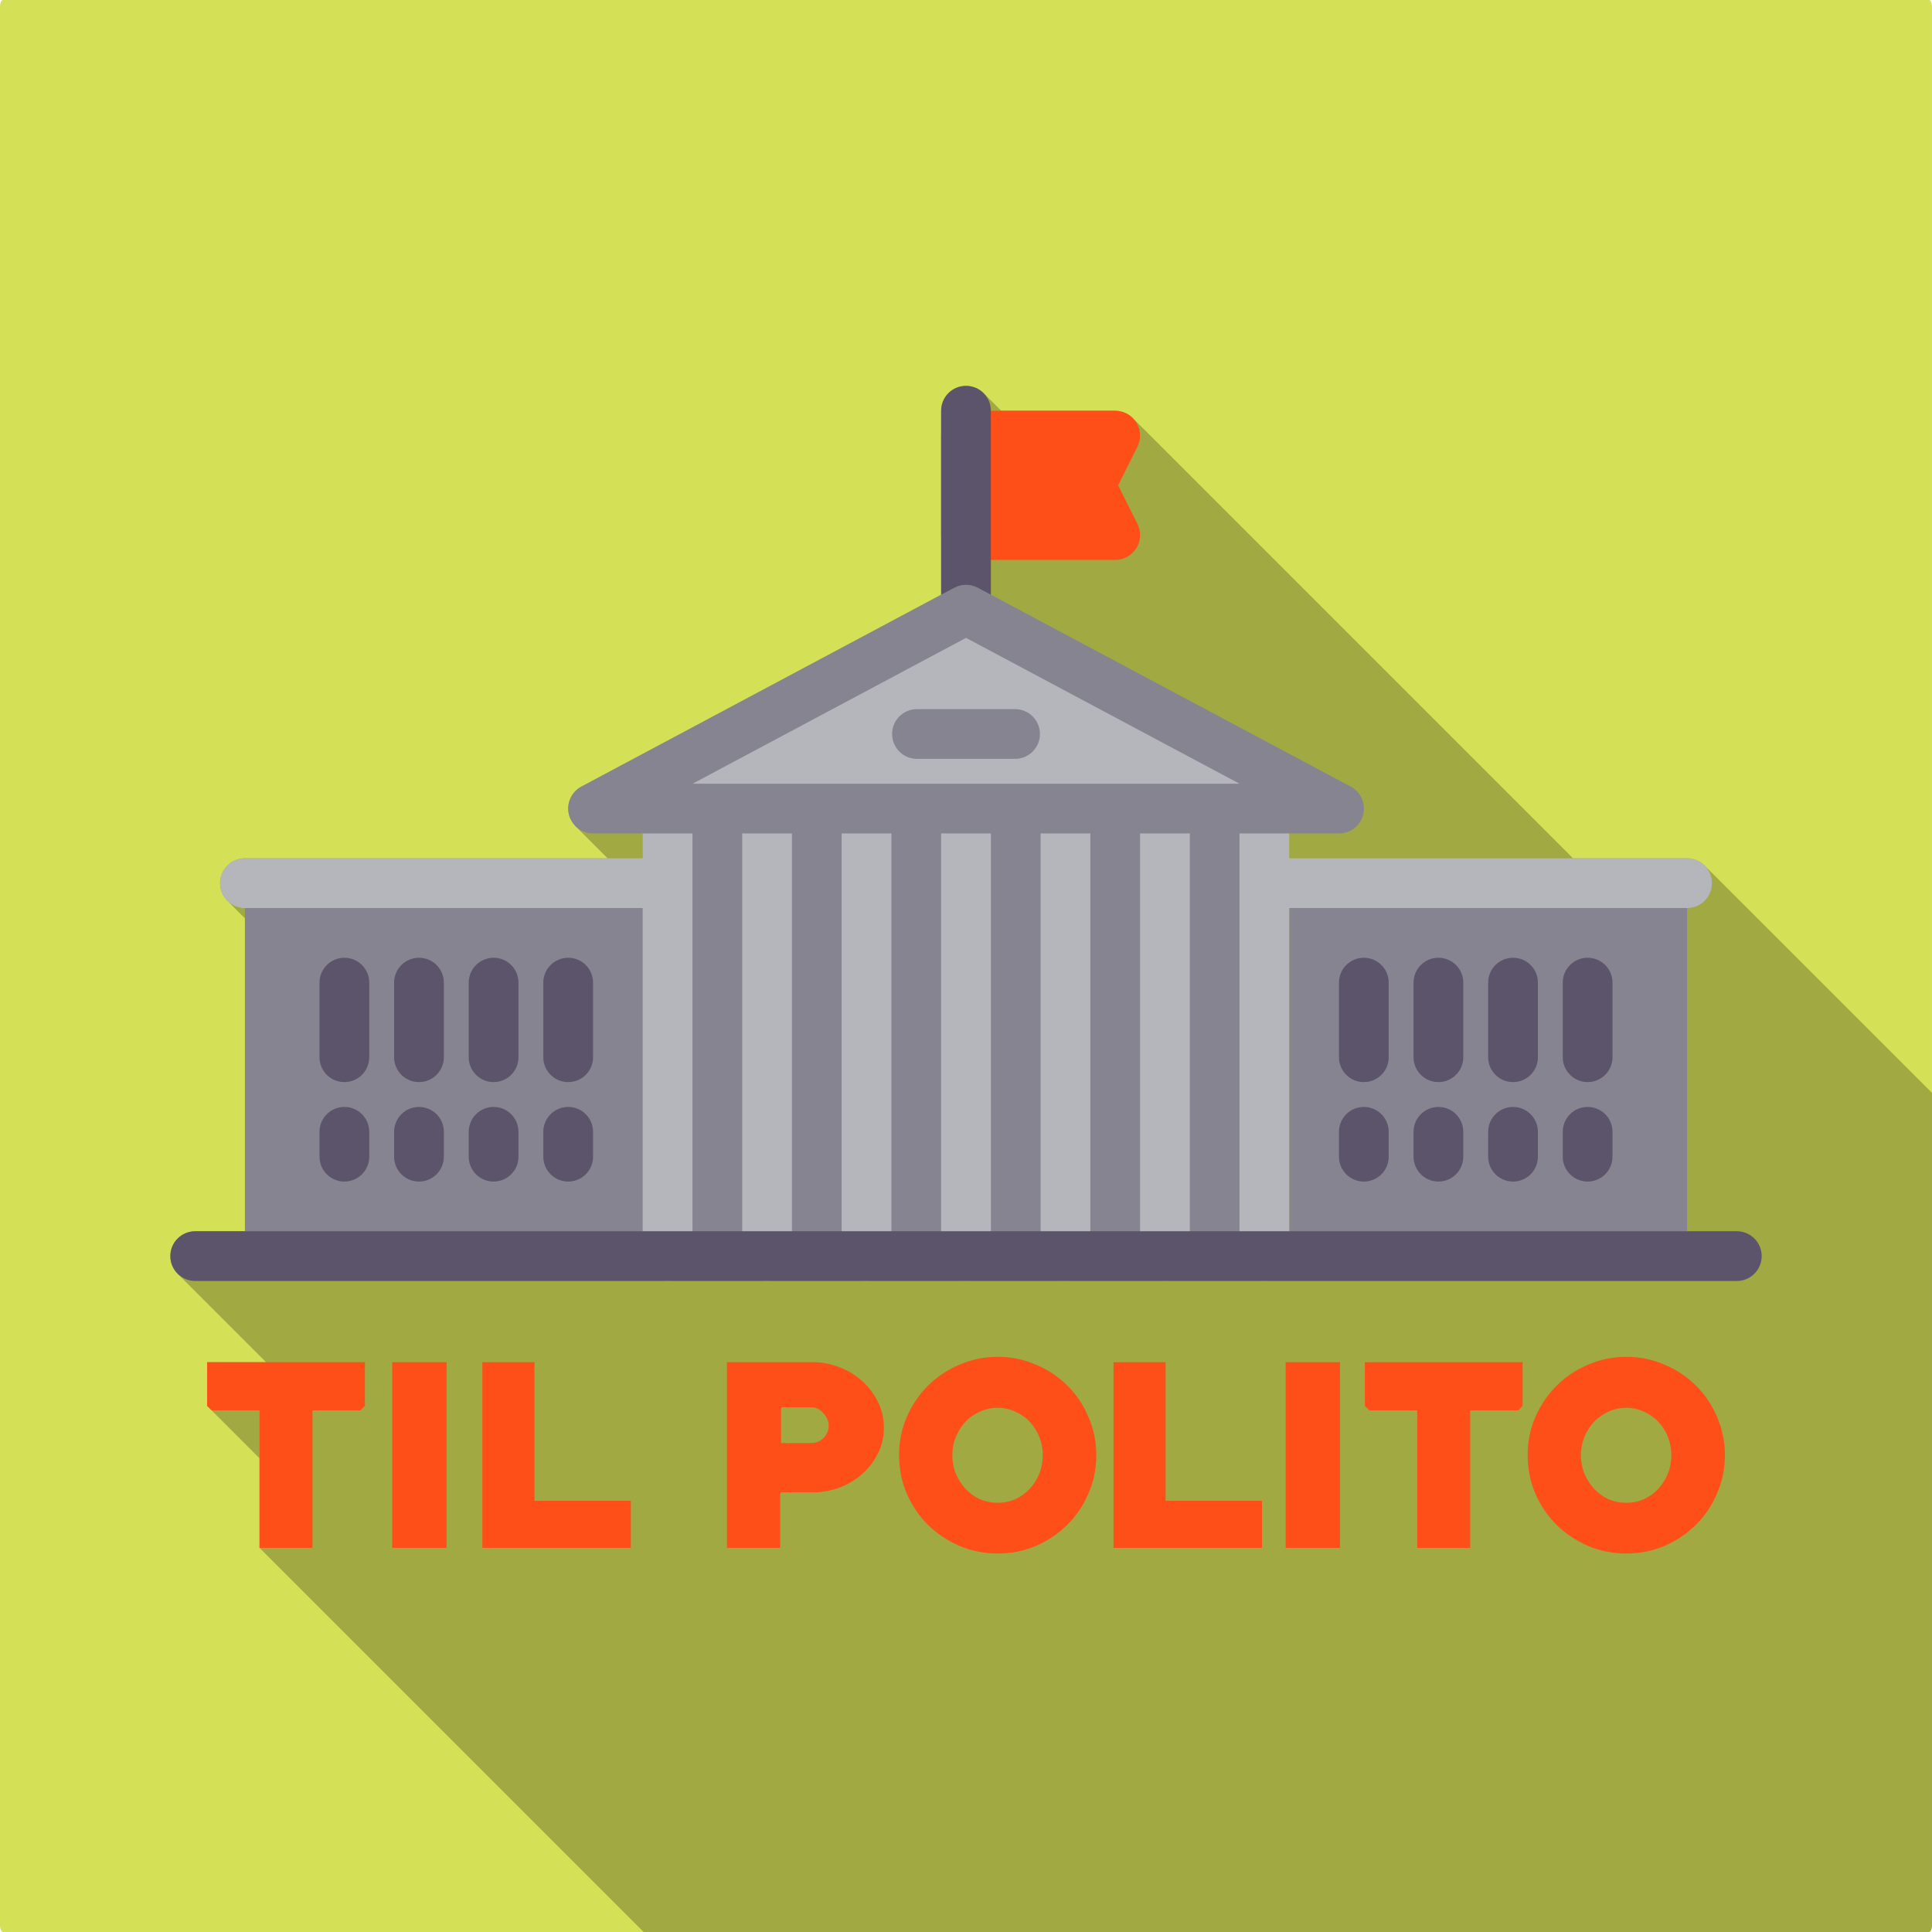
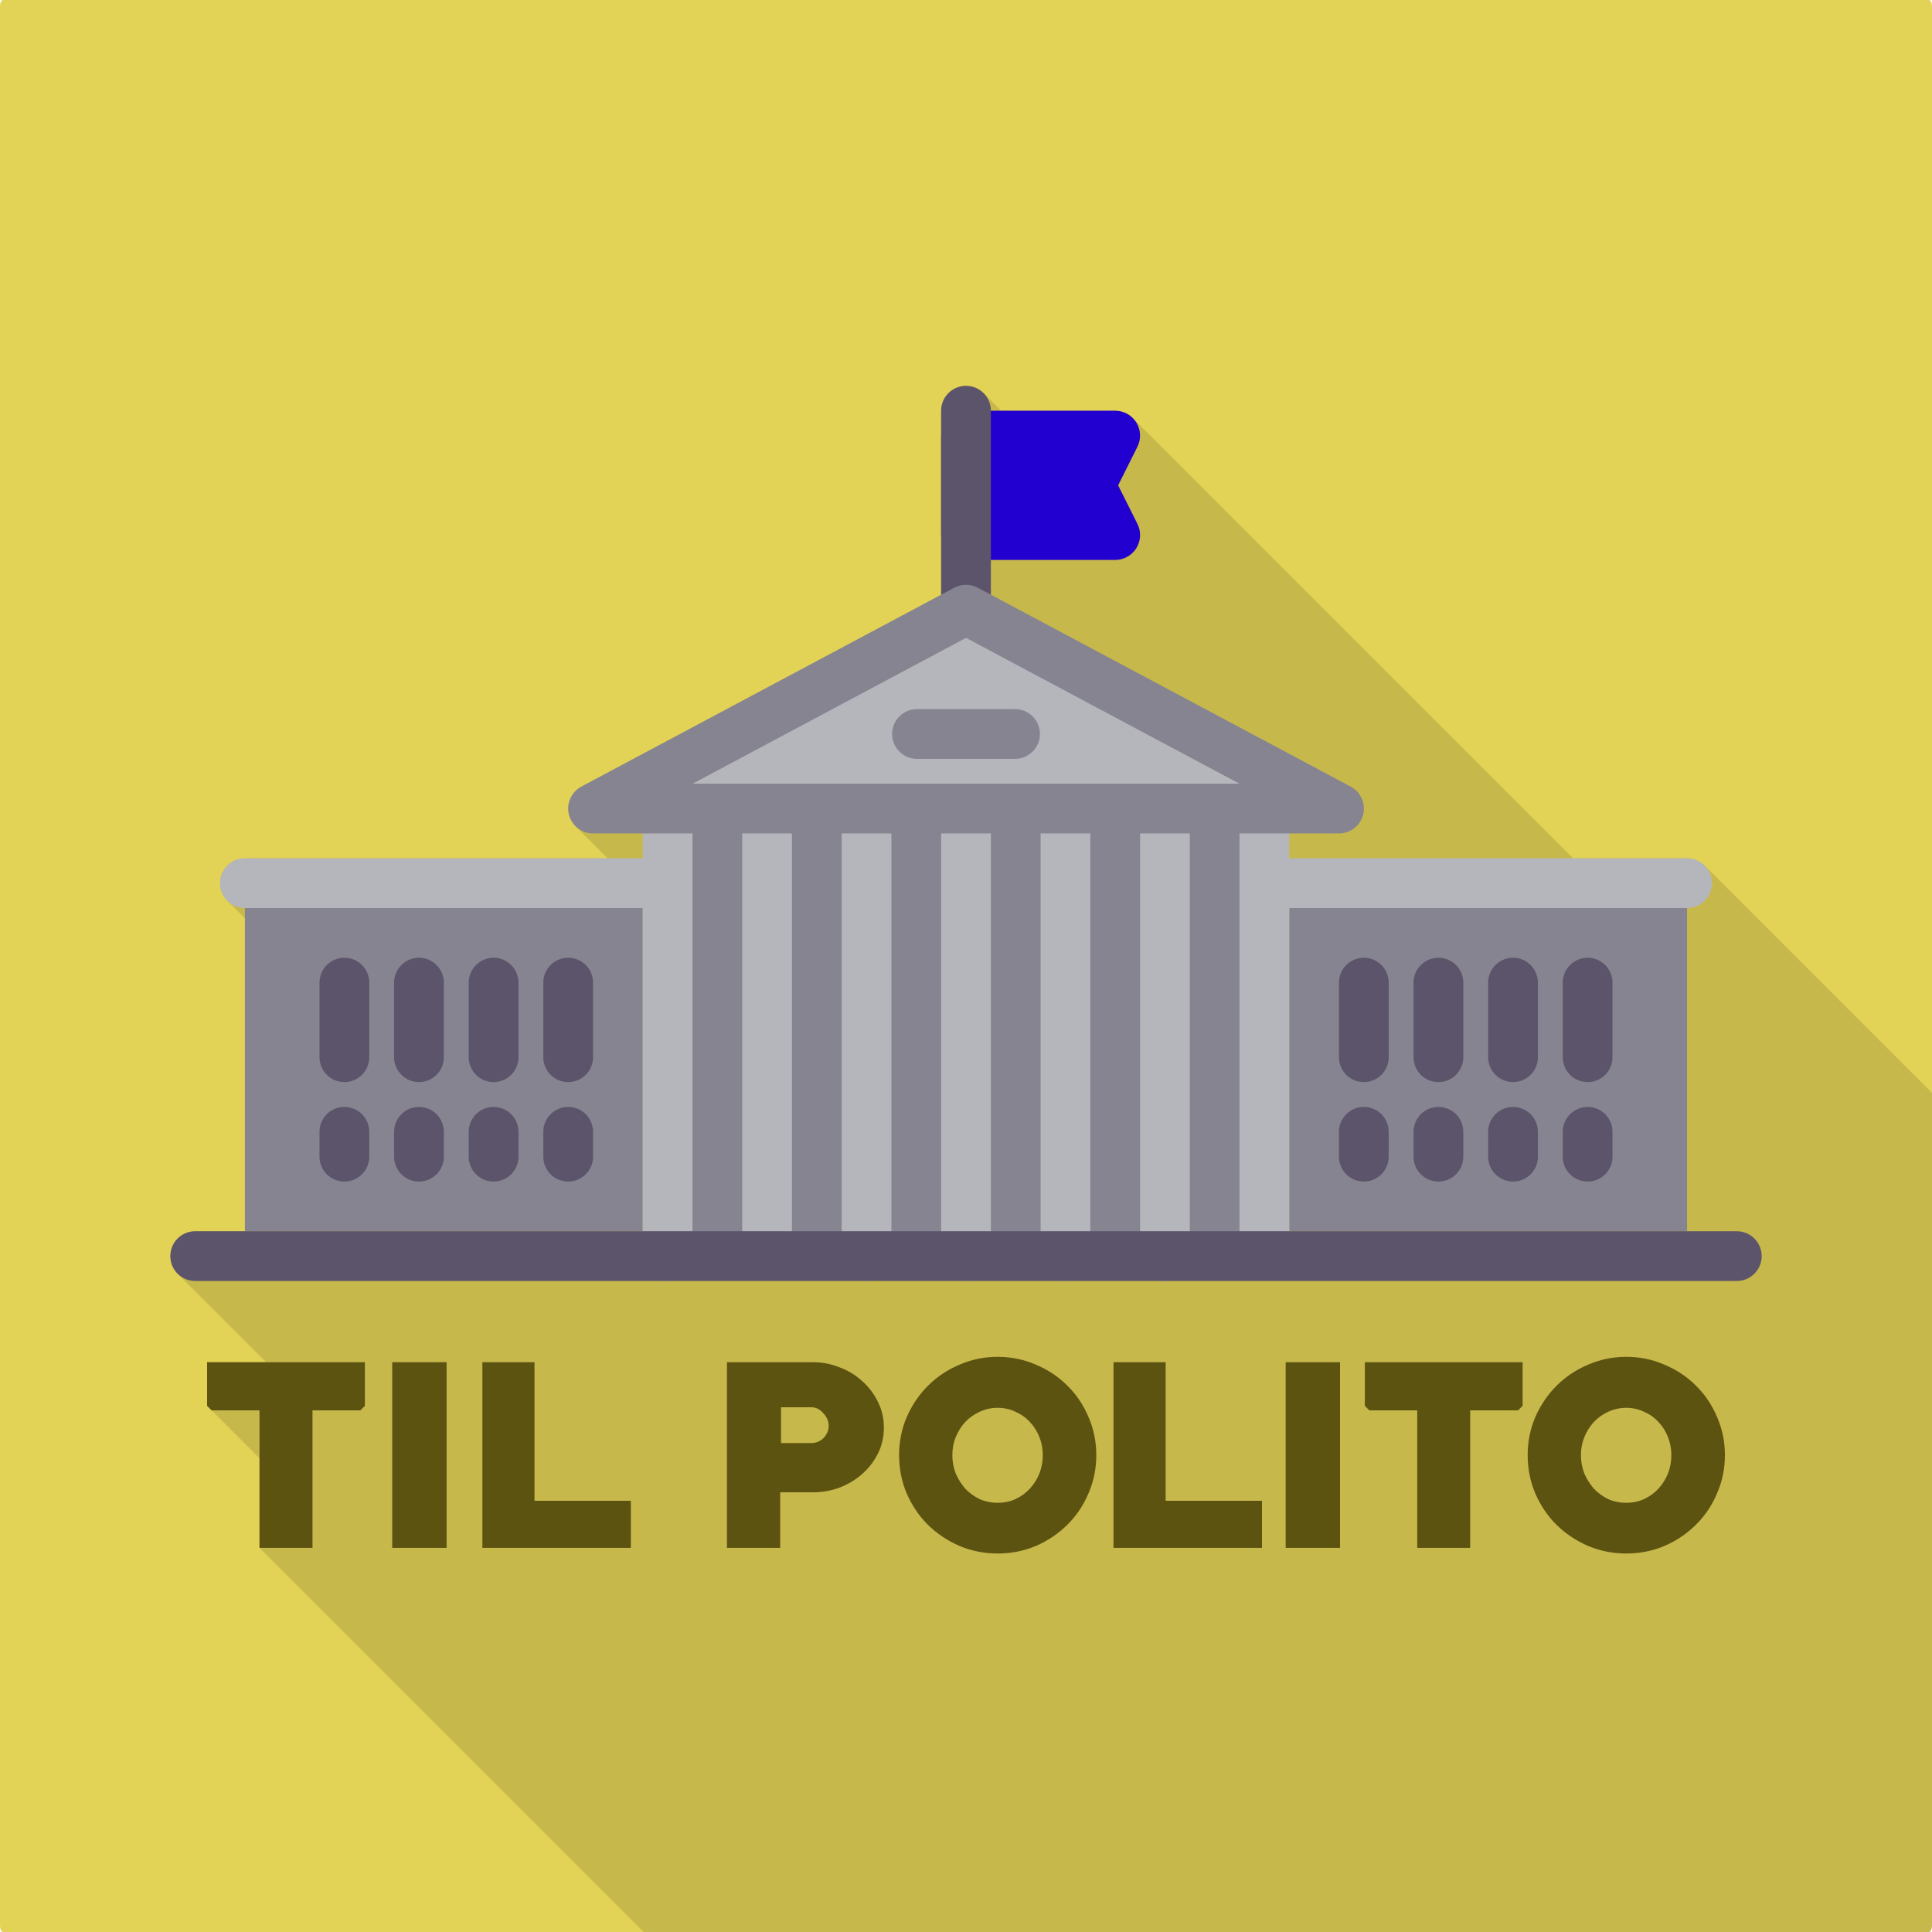
<svg xmlns="http://www.w3.org/2000/svg" id="svg8" version="1.1" viewBox="0 0 67.733 67.733" height="67.733mm" width="67.733mm">
  <defs id="defs2" />
  <g transform="translate(164.0417,37.79762)" id="layer1">
-     <path id="rect10" style="fill:#d4e157;stroke-width:0.445" d="m -163.937,-37.798 h 67.523 c 0.058,0 0.105,0.108 0.105,0.243 v 67.247 c 0,0.135 -0.047,0.243 -0.105,0.243 h -67.523 c -0.058,0 -0.105,-0.108 -0.105,-0.243 v -67.247 c 0,-0.135 0.047,-0.243 0.105,-0.243 z" />
-     <path id="path53" style="fill:#000001;stroke-width:0.109;fill-opacity:0.247" d="M -130.175 -24.269 C -130.416 -24.269 -130.634 -24.172 -130.792 -24.014 C -130.87 -23.935 -130.934 -23.841 -130.979 -23.737 C -131.023 -23.633 -131.047 -23.518 -131.047 -23.397 L -131.047 -22.526 L -131.047 -19.039 L -131.047 -16.947 L -143.661 -10.219 C -144.013 -10.031 -144.193 -9.627 -144.096 -9.239 C -144.061 -9.098 -143.984 -8.98 -143.891 -8.877 C -143.88 -8.865 -143.879 -8.845 -143.867 -8.833 L -142.74 -7.706 L -155.455 -7.706 L -155.455 -7.706 L -155.456 -7.706 C -155.937 -7.706 -156.326 -7.317 -156.326 -6.835 C -156.326 -6.594 -156.229 -6.376 -156.071 -6.219 L -155.455 -5.603 L -155.455 5.369 L -157.198 5.369 C -157.439 5.369 -157.657 5.466 -157.815 5.624 C -157.972 5.782 -158.069 6 -158.069 6.241 C -158.069 6.481 -157.972 6.7 -157.814 6.858 L -154.713 9.959 L -156.781 9.959 L -156.781 9.959 L -156.781 11.49 L -156.623 11.648 L -154.944 13.327 L -154.944 16.468 L -154.944 16.468 L -141.476 29.936 L -96.413 29.936 C -96.355 29.936 -96.308 29.827 -96.308 29.693 L -96.308 0.519 L -104.279 -7.451 L -104.279 -7.452 C -104.358 -7.53 -104.451 -7.594 -104.555 -7.638 L -104.556 -7.638 C -104.66 -7.682 -104.775 -7.706 -104.895 -7.706 L -108.893 -7.706 L -124.329 -23.142 C -124.331 -23.144 -124.334 -23.145 -124.336 -23.147 C -124.408 -23.217 -124.491 -23.27 -124.582 -23.312 C -124.603 -23.322 -124.624 -23.329 -124.646 -23.338 C -124.741 -23.373 -124.84 -23.397 -124.945 -23.397 L -128.941 -23.397 L -129.558 -24.014 L -129.559 -24.014 C -129.716 -24.172 -129.934 -24.269 -130.175 -24.269 z " />
-     <path id="path835" d="m -124.842,-20.782 0.677,-1.354 c 0.135,-0.27 0.121,-0.591 -0.038,-0.848 -0.159,-0.257 -0.439,-0.414 -0.741,-0.414 h -5.23 c -0.482,0 -0.872,0.39 -0.872,0.872 v 3.487 c 0,0.482 0.39,0.872 0.872,0.872 h 5.23 c 0.302,0 0.582,-0.157 0.742,-0.414 0.159,-0.257 0.174,-0.578 0.038,-0.848 z" style="fill:#ff4f19;stroke-width:0.109" />
+     <path id="rect10" style="fill:#e2d256;stroke-width:0.445;fill-opacity:1" d="m -163.937,-37.798 h 67.523 c 0.058,0 0.105,0.108 0.105,0.243 v 67.247 c 0,0.135 -0.047,0.243 -0.105,0.243 h -67.523 c -0.058,0 -0.105,-0.108 -0.105,-0.243 v -67.247 c 0,-0.135 0.047,-0.243 0.105,-0.243 z" />
+     <path id="path53" style="fill:#000000;stroke-width:0.109;fill-opacity:0.122" d="M -130.175 -24.269 C -130.416 -24.269 -130.634 -24.172 -130.792 -24.014 C -130.87 -23.935 -130.934 -23.841 -130.979 -23.737 C -131.023 -23.633 -131.047 -23.518 -131.047 -23.397 L -131.047 -22.526 L -131.047 -19.039 L -131.047 -16.947 L -143.661 -10.219 C -144.013 -10.031 -144.193 -9.627 -144.096 -9.239 C -144.061 -9.098 -143.984 -8.98 -143.891 -8.877 C -143.88 -8.865 -143.879 -8.845 -143.867 -8.833 L -142.74 -7.706 L -155.455 -7.706 L -155.455 -7.706 L -155.456 -7.706 C -155.937 -7.706 -156.326 -7.317 -156.326 -6.835 C -156.326 -6.594 -156.229 -6.376 -156.071 -6.219 L -155.455 -5.603 L -155.455 5.369 L -157.198 5.369 C -157.439 5.369 -157.657 5.466 -157.815 5.624 C -157.972 5.782 -158.069 6 -158.069 6.241 C -158.069 6.481 -157.972 6.7 -157.814 6.858 L -154.713 9.959 L -156.781 9.959 L -156.781 9.959 L -156.781 11.49 L -156.623 11.648 L -154.944 13.327 L -154.944 16.468 L -154.944 16.468 L -141.476 29.936 L -96.413 29.936 C -96.355 29.936 -96.308 29.827 -96.308 29.693 L -96.308 0.519 L -104.279 -7.451 L -104.279 -7.452 C -104.358 -7.53 -104.451 -7.594 -104.555 -7.638 L -104.556 -7.638 C -104.66 -7.682 -104.775 -7.706 -104.895 -7.706 L -108.893 -7.706 L -124.329 -23.142 C -124.331 -23.144 -124.334 -23.145 -124.336 -23.147 C -124.408 -23.217 -124.491 -23.27 -124.582 -23.312 C -124.603 -23.322 -124.624 -23.329 -124.646 -23.338 C -124.741 -23.373 -124.84 -23.397 -124.945 -23.397 L -128.941 -23.397 L -129.558 -24.014 L -129.559 -24.014 C -129.716 -24.172 -129.934 -24.269 -130.175 -24.269 z " />
+     <path id="path835" d="m -124.842,-20.782 0.677,-1.354 c 0.135,-0.27 0.121,-0.591 -0.038,-0.848 -0.159,-0.257 -0.439,-0.414 -0.741,-0.414 h -5.23 c -0.482,0 -0.872,0.39 -0.872,0.872 v 3.487 c 0,0.482 0.39,0.872 0.872,0.872 h 5.23 c 0.302,0 0.582,-0.157 0.742,-0.414 0.159,-0.257 0.174,-0.578 0.038,-0.848 z" style="fill:#2200cf;stroke-width:0.109;fill-opacity:1" />
    <path id="path839" d="m -130.175,-15.552 c -0.482,0 -0.872,-0.39 -0.872,-0.872 v -6.974 c 0,-0.482 0.39,-0.872 0.872,-0.872 0.482,0 0.872,0.39 0.872,0.872 v 6.974 c 0,0.482 -0.39,0.872 -0.872,0.872 z" style="fill:#5c546a;stroke-width:0.109" />
    <path id="rect845" style="fill:#868491;stroke-width:0.109" d="m -118.843,-6.835 h 13.947 V 5.369 h -13.947 z" />
    <path id="rect849" style="fill:#868491;stroke-width:0.109" d="m -155.455,-6.835 h 13.947 V 5.369 h -13.947 z" />
    <path id="path853" d="m -120.586,-5.963 h 15.691 c 0.482,0 0.872,-0.39 0.872,-0.872 0,-0.482 -0.39,-0.872 -0.872,-0.872 h -15.691 c -0.482,0 -0.872,0.39 -0.872,0.872 0,0.482 0.39,0.872 0.872,0.872 z" style="fill:#b4b6bc;stroke-width:0.109" />
    <path id="path859" d="m -139.764,-5.963 h -15.691 c -0.482,0 -0.872,-0.39 -0.872,-0.872 0,-0.482 0.39,-0.872 0.872,-0.872 h 15.691 c 0.482,0 0.872,0.39 0.872,0.872 0,0.482 -0.39,0.872 -0.872,0.872 z" style="fill:#b4b6bc;stroke-width:0.109" />
    <path id="path865" d="m -116.228,3.626 c 0.482,0 0.872,-0.39 0.872,-0.872 V 1.882 c 0,-0.482 -0.39,-0.872 -0.872,-0.872 -0.482,0 -0.872,0.39 -0.872,0.872 V 2.754 c 0,0.482 0.39,0.872 0.872,0.872 z" style="fill:#5c546a;stroke-width:0.109" />
    <path id="path871" d="m -113.613,3.626 c 0.482,0 0.872,-0.39 0.872,-0.872 V 1.882 c 0,-0.482 -0.39,-0.872 -0.872,-0.872 -0.482,0 -0.872,0.39 -0.872,0.872 V 2.754 c 0,0.482 0.39,0.872 0.872,0.872 z" style="fill:#5c546a;stroke-width:0.109" />
    <path id="path877" d="m -110.997,3.626 c 0.482,0 0.872,-0.39 0.872,-0.872 V 1.882 c 0,-0.482 -0.39,-0.872 -0.872,-0.872 -0.482,0 -0.872,0.39 -0.872,0.872 V 2.754 c 0,0.482 0.39,0.872 0.872,0.872 z" style="fill:#5c546a;stroke-width:0.109" />
    <path id="path883" d="m -108.382,3.626 c 0.482,0 0.872,-0.39 0.872,-0.872 V 1.882 c 0,-0.482 -0.39,-0.872 -0.872,-0.872 -0.482,0 -0.872,0.39 -0.872,0.872 V 2.754 c 0,0.482 0.39,0.872 0.872,0.872 z" style="fill:#5c546a;stroke-width:0.109" />
    <path id="path889" d="m -116.228,0.139 c 0.482,0 0.872,-0.39 0.872,-0.872 v -2.615 c 0,-0.482 -0.39,-0.872 -0.872,-0.872 -0.482,0 -0.872,0.39 -0.872,0.872 v 2.615 c 0,0.482 0.39,0.872 0.872,0.872 z" style="fill:#5c546a;stroke-width:0.109" />
    <path id="path895" d="m -113.613,0.139 c 0.482,0 0.872,-0.39 0.872,-0.872 v -2.615 c 0,-0.482 -0.39,-0.872 -0.872,-0.872 -0.482,0 -0.872,0.39 -0.872,0.872 v 2.615 c 0,0.482 0.39,0.872 0.872,0.872 z" style="fill:#5c546a;stroke-width:0.109" />
    <path id="path901" d="m -110.997,0.139 c 0.482,0 0.872,-0.39 0.872,-0.872 v -2.615 c 0,-0.482 -0.39,-0.872 -0.872,-0.872 -0.482,0 -0.872,0.39 -0.872,0.872 v 2.615 c 0,0.482 0.39,0.872 0.872,0.872 z" style="fill:#5c546a;stroke-width:0.109" />
    <path id="path907" d="m -108.382,0.139 c 0.482,0 0.872,-0.39 0.872,-0.872 v -2.615 c 0,-0.482 -0.39,-0.872 -0.872,-0.872 -0.482,0 -0.872,0.39 -0.872,0.872 v 2.615 c 0,0.482 0.39,0.872 0.872,0.872 z" style="fill:#5c546a;stroke-width:0.109" />
    <path id="polygon915" style="fill:#b4b6bc" transform="matrix(0.1089635,0,0,0.1089635,-158.0696,-36.47299)" d="M 360,244.266 256,188.804 152,244.266 Z" />
    <path id="rect919" style="fill:#868491;stroke-width:0.109" d="m -140.659,-9.45 h 20.921 V 6.241 h -20.921 z" />
    <path id="path923" d="m -130.175,7.112 c -0.482,0 -0.872,-0.39 -0.872,-0.872 V -9.45 c 0,-0.482 0.39,-0.872 0.872,-0.872 0.482,0 0.872,0.39 0.872,0.872 V 6.241 c 0,0.482 -0.39,0.872 -0.872,0.872 z" style="fill:#b4b6bc;stroke-width:0.109" />
    <path id="path929" d="m -133.662,7.112 c -0.482,0 -0.872,-0.39 -0.872,-0.872 V -9.45 c 0,-0.482 0.39,-0.872 0.872,-0.872 0.482,0 0.872,0.39 0.872,0.872 V 6.241 c 0,0.482 -0.39,0.872 -0.872,0.872 z" style="fill:#b4b6bc;stroke-width:0.109" />
    <path id="path935" d="m -137.149,7.112 c -0.482,0 -0.872,-0.39 -0.872,-0.872 V -9.45 c 0,-0.482 0.39,-0.872 0.872,-0.872 0.482,0 0.872,0.39 0.872,0.872 V 6.241 c 0,0.482 -0.39,0.872 -0.872,0.872 z" style="fill:#b4b6bc;stroke-width:0.109" />
    <path id="path941" d="m -123.201,7.112 c -0.482,0 -0.872,-0.39 -0.872,-0.872 V -9.45 c 0,-0.482 0.39,-0.872 0.872,-0.872 0.482,0 0.872,0.39 0.872,0.872 V 6.241 c 0,0.482 -0.39,0.872 -0.872,0.872 z" style="fill:#b4b6bc;stroke-width:0.109" />
    <path id="path947" d="m -126.688,7.112 c -0.482,0 -0.872,-0.39 -0.872,-0.872 V -9.45 c 0,-0.482 0.39,-0.872 0.872,-0.872 0.482,0 0.872,0.39 0.872,0.872 V 6.241 c 0,0.482 -0.39,0.872 -0.872,0.872 z" style="fill:#b4b6bc;stroke-width:0.109" />
    <path id="path953" d="m -119.715,7.112 c -0.482,0 -0.872,-0.39 -0.872,-0.872 V -9.45 c 0,-0.482 0.39,-0.872 0.872,-0.872 0.482,0 0.872,0.39 0.872,0.872 V 6.241 c 0,0.482 -0.39,0.872 -0.872,0.872 z" style="fill:#b4b6bc;stroke-width:0.109" />
    <path id="path959" d="m -140.636,7.112 c -0.482,0 -0.872,-0.39 -0.872,-0.872 V -9.45 c 0,-0.482 0.39,-0.872 0.872,-0.872 0.482,0 0.872,0.39 0.872,0.872 V 6.241 c 0,0.482 -0.39,0.872 -0.872,0.872 z" style="fill:#b4b6bc;stroke-width:0.109" />
    <path id="path965" d="m -117.099,-8.578 h -26.151 c -0.4,0 -0.748,-0.272 -0.845,-0.661 -0.097,-0.387 0.083,-0.792 0.435,-0.981 l 13.076,-6.974 c 0.257,-0.136 0.564,-0.136 0.821,0 l 13.076,6.974 c 0.352,0.189 0.532,0.593 0.435,0.981 -0.097,0.388 -0.445,0.661 -0.845,0.661 z m -22.664,-1.743 h 19.178 l -9.589,-5.114 z" style="fill:#868491;stroke-width:0.109" />
    <path id="path971" d="m -144.122,3.626 c -0.482,0 -0.872,-0.39 -0.872,-0.872 V 1.882 c 0,-0.482 0.39,-0.872 0.872,-0.872 0.482,0 0.872,0.39 0.872,0.872 V 2.754 c 0,0.482 -0.39,0.872 -0.872,0.872 z" style="fill:#5c546a;stroke-width:0.109" />
    <path id="path977" d="m -146.737,3.626 c -0.482,0 -0.872,-0.39 -0.872,-0.872 V 1.882 c 0,-0.482 0.39,-0.872 0.872,-0.872 0.482,0 0.872,0.39 0.872,0.872 V 2.754 c 0,0.482 -0.39,0.872 -0.872,0.872 z" style="fill:#5c546a;stroke-width:0.109" />
    <path id="path983" d="m -149.353,3.626 c -0.482,0 -0.872,-0.39 -0.872,-0.872 V 1.882 c 0,-0.482 0.39,-0.872 0.872,-0.872 0.482,0 0.872,0.39 0.872,0.872 V 2.754 c 0,0.482 -0.39,0.872 -0.872,0.872 z" style="fill:#5c546a;stroke-width:0.109" />
    <path id="path989" d="m -151.968,3.626 c -0.482,0 -0.872,-0.39 -0.872,-0.872 V 1.882 c 0,-0.482 0.39,-0.872 0.872,-0.872 0.482,0 0.872,0.39 0.872,0.872 V 2.754 c 0,0.482 -0.39,0.872 -0.872,0.872 z" style="fill:#5c546a;stroke-width:0.109" />
    <path id="path995" d="m -144.122,0.139 c -0.482,0 -0.872,-0.39 -0.872,-0.872 v -2.615 c 0,-0.482 0.39,-0.872 0.872,-0.872 0.482,0 0.872,0.39 0.872,0.872 v 2.615 c 0,0.482 -0.39,0.872 -0.872,0.872 z" style="fill:#5c546a;stroke-width:0.109" />
    <path id="path1001" d="m -146.737,0.139 c -0.482,0 -0.872,-0.39 -0.872,-0.872 v -2.615 c 0,-0.482 0.39,-0.872 0.872,-0.872 0.482,0 0.872,0.39 0.872,0.872 v 2.615 c 0,0.482 -0.39,0.872 -0.872,0.872 z" style="fill:#5c546a;stroke-width:0.109" />
    <path id="path1007" d="m -149.353,0.139 c -0.482,0 -0.872,-0.39 -0.872,-0.872 v -2.615 c 0,-0.482 0.39,-0.872 0.872,-0.872 0.482,0 0.872,0.39 0.872,0.872 v 2.615 c 0,0.482 -0.39,0.872 -0.872,0.872 z" style="fill:#5c546a;stroke-width:0.109" />
    <path id="path1013" d="m -151.968,0.139 c -0.482,0 -0.872,-0.39 -0.872,-0.872 v -2.615 c 0,-0.482 0.39,-0.872 0.872,-0.872 0.482,0 0.872,0.39 0.872,0.872 v 2.615 c 0,0.482 -0.39,0.872 -0.872,0.872 z" style="fill:#5c546a;stroke-width:0.109" />
    <path id="path1021" d="m -128.455,-11.193 h -3.439 c -0.482,0 -0.872,-0.39 -0.872,-0.872 0,-0.482 0.39,-0.872 0.872,-0.872 h 3.439 c 0.482,0 0.872,0.39 0.872,0.872 0,0.482 -0.39,0.872 -0.872,0.872 z" style="fill:#868491;stroke-width:0.109" />
    <path id="path1027" d="m -103.152,7.112 h -54.046 c -0.482,0 -0.872,-0.39 -0.872,-0.872 0,-0.482 0.39,-0.872 0.872,-0.872 h 54.046 c 0.482,0 0.872,0.39 0.872,0.872 0,0.482 -0.39,0.872 -0.872,0.872 z" style="fill:#5c546a;stroke-width:0.109" />
    <g id="g958" transform="matrix(0.8717076,0,0,0.8717076,-116.2655,-27.20054)">
      <g id="g926">
        <g id="g729" />
        <g id="g735">
          <g id="g733" />
        </g>
        <g id="g739" />
        <g id="g743" />
        <g id="g749">
          <g id="g747" />
        </g>
        <g id="g755">
          <g id="g753" />
        </g>
        <g id="g805">
          <g id="g761">
            <g id="g759" />
          </g>
          <g id="g767">
            <g id="g765" />
          </g>
          <g id="g773">
            <g id="g771" />
          </g>
          <g id="g779">
            <g id="g777" />
          </g>
          <g id="g785">
            <g id="g783" />
          </g>
          <g id="g791">
            <g id="g789" />
          </g>
          <g id="g797">
            <g id="g795" />
          </g>
          <g id="g803">
            <g id="g801" />
          </g>
        </g>
        <g id="g809" />
        <g id="g813" />
        <g id="g819">
          <g id="g817" />
        </g>
        <g id="g825">
          <g id="g823" />
        </g>
        <g id="g831">
          <g id="g829" />
        </g>
        <g id="g838">
          <g id="g835" />
        </g>
        <g id="g844">
          <g id="g842" />
        </g>
        <g id="g850">
          <g id="g848" />
        </g>
        <g id="g856">
          <g id="g854" />
        </g>
        <g id="g862">
          <g id="g860" />
        </g>
        <g id="g912">
          <g id="g868">
            <g id="g866" />
          </g>
          <g id="g874">
            <g id="g872" />
          </g>
          <g id="g880">
            <g id="g878" />
          </g>
          <g id="g886">
            <g id="g884" />
          </g>
          <g id="g892">
            <g id="g890" />
          </g>
          <g id="g898">
            <g id="g896" />
          </g>
          <g id="g904">
            <g id="g902" />
          </g>
          <g id="g910">
            <g id="g908" />
          </g>
        </g>
        <g id="g918">
          <g id="g916" />
        </g>
        <g id="g924">
          <g id="g922" />
        </g>
      </g>
      <g id="g928" />
      <g id="g930" />
      <g id="g932" />
      <g id="g934" />
      <g id="g936" />
      <g id="g938" />
      <g id="g940" />
      <g id="g942" />
      <g id="g944" />
      <g id="g946" />
      <g id="g948" />
      <g id="g950" />
      <g id="g952" />
      <g id="g954" />
      <g id="g956" />
    </g>
    <g style="font-style:normal;font-weight:normal;font-size:41.887px;line-height:1.25;font-family:sans-serif;letter-spacing:0px;word-spacing:0px;fill:#5c546a;fill-opacity:1;stroke:none;stroke-width:1.047" id="text962" aria-label="MATRICOLE" transform="matrix(1.285714,0,0,1.285714,-30.54047,-103.7893)" />
    <g id="g1307" transform="matrix(0.8717076,0,0,0.8717076,-116.2655,-27.20054)" />
    <g id="g1327" transform="matrix(0.8717076,0,0,0.8717076,-116.2655,-27.20054)" />
    <g id="g1335" transform="matrix(0.8717076,0,0,0.8717076,-116.2655,-27.20054)">
      <g id="g1333" />
    </g>
    <g id="g1341" transform="matrix(0.8717076,0,0,0.8717076,-116.2655,-27.20054)">
      <g id="g1339" />
    </g>
    <g id="g1347" transform="matrix(0.8717076,0,0,0.8717076,-116.2655,-27.20054)">
      <g id="g1345" />
    </g>
    <g id="g1353" transform="matrix(0.8717076,0,0,0.8717076,-116.2655,-27.20054)">
      <g id="g1351" />
    </g>
    <g id="g1359" transform="matrix(0.8717076,0,0,0.8717076,-116.2655,-27.20054)">
      <g id="g1357" />
    </g>
    <g id="g1365" transform="matrix(0.8717076,0,0,0.8717076,-116.2655,-27.20054)">
      <g id="g1363" />
    </g>
    <g id="g1371" transform="matrix(0.8717076,0,0,0.8717076,-116.2655,-27.20054)">
      <g id="g1369" />
    </g>
    <g id="g1377" transform="matrix(0.8717076,0,0,0.8717076,-116.2655,-27.20054)">
      <g id="g1375" />
    </g>
    <g id="g1321" transform="matrix(0.8717076,0,0,0.8717076,-116.2655,-27.20054)" />
    <g id="g1397" transform="matrix(0.8717076,0,0,0.8717076,-116.2655,-27.20054)" />
    <g id="g1403" transform="matrix(0.8717076,0,0,0.8717076,-116.2655,-27.20054)" />
    <g id="g1391" transform="matrix(0.8717076,0,0,0.8717076,-116.2655,-27.20054)" />
    <g id="g1409" transform="matrix(0.8717076,0,0,0.8717076,-116.2655,-27.20054)" />
    <g id="g1415" transform="matrix(0.8717076,0,0,0.8717076,-116.2655,-27.20054)" />
    <g id="g1421" transform="matrix(0.8717076,0,0,0.8717076,-116.2655,-27.20054)" />
    <g id="g1427" transform="matrix(0.8717076,0,0,0.8717076,-116.2655,-27.20054)" />
    <g id="g1433" transform="matrix(0.8717076,0,0,0.8717076,-116.2655,-27.20054)" />
    <g id="g1441" transform="matrix(0.8717076,0,0,0.8717076,-116.2655,-27.20054)">
      <g id="g1439" />
    </g>
    <g id="g1447" transform="matrix(0.8717076,0,0,0.8717076,-116.2655,-27.20054)">
      <g id="g1445" />
    </g>
    <g id="g1453" transform="matrix(0.8717076,0,0,0.8717076,-116.2655,-27.20054)">
      <g id="g1451" />
    </g>
    <g id="g1459" transform="matrix(0.8717076,0,0,0.8717076,-116.2655,-27.20054)">
      <g id="g1457" />
    </g>
    <g id="g1465" transform="matrix(0.8717076,0,0,0.8717076,-116.2655,-27.20054)">
      <g id="g1463" />
    </g>
    <g id="g1471" transform="matrix(0.8717076,0,0,0.8717076,-116.2655,-27.20054)">
      <g id="g1469" />
    </g>
    <g id="g1477" transform="matrix(0.8717076,0,0,0.8717076,-116.2655,-27.20054)">
      <g id="g1475" />
    </g>
    <g id="g1483" transform="matrix(0.8717076,0,0,0.8717076,-116.2655,-27.20054)">
      <g id="g1481" />
    </g>
    <g id="g1489" transform="matrix(0.8717076,0,0,0.8717076,-116.2655,-27.20054)" />
    <g id="g1495" transform="matrix(0.8717076,0,0,0.8717076,-116.2655,-27.20054)" />
-     <path id="path10" style="font-size:9.878px;font-family:PRIMETIME;-inkscape-font-specification:PRIMETIME;text-align:center;text-anchor:middle;fill:#ff4f19;stroke-width:0.805" d="M -107.027 9.771 C -107.501 9.771 -107.948 9.863 -108.37 10.048 C -108.791 10.225 -109.16 10.472 -109.476 10.789 C -109.786 11.098 -110.033 11.463 -110.217 11.885 C -110.395 12.299 -110.484 12.744 -110.484 13.218 C -110.484 13.693 -110.395 14.14 -110.217 14.561 C -110.033 14.983 -109.786 15.349 -109.476 15.658 C -109.16 15.968 -108.791 16.215 -108.37 16.399 C -107.948 16.577 -107.501 16.666 -107.027 16.666 C -106.552 16.666 -106.104 16.577 -105.683 16.399 C -105.262 16.215 -104.896 15.968 -104.587 15.658 C -104.271 15.349 -104.024 14.983 -103.846 14.561 C -103.661 14.14 -103.569 13.693 -103.569 13.218 C -103.569 12.744 -103.661 12.296 -103.846 11.875 C -104.024 11.453 -104.271 11.088 -104.587 10.778 C -104.896 10.469 -105.262 10.225 -105.683 10.048 C -106.104 9.863 -106.552 9.771 -107.027 9.771 z M -107.027 11.559 C -106.803 11.559 -106.595 11.605 -106.404 11.697 C -106.207 11.783 -106.039 11.901 -105.901 12.053 C -105.756 12.204 -105.644 12.382 -105.565 12.586 C -105.486 12.783 -105.446 12.994 -105.446 13.218 C -105.446 13.442 -105.486 13.656 -105.565 13.86 C -105.644 14.058 -105.756 14.235 -105.901 14.394 C -106.039 14.545 -106.207 14.667 -106.404 14.759 C -106.595 14.845 -106.803 14.888 -107.027 14.888 C -107.25 14.888 -107.461 14.845 -107.659 14.759 C -107.85 14.667 -108.018 14.545 -108.162 14.394 C -108.301 14.235 -108.413 14.058 -108.498 13.86 C -108.577 13.656 -108.617 13.442 -108.617 13.218 C -108.617 12.994 -108.577 12.783 -108.498 12.586 C -108.413 12.382 -108.301 12.204 -108.162 12.053 C -108.018 11.901 -107.85 11.783 -107.659 11.697 C -107.461 11.605 -107.25 11.559 -107.027 11.559 z " />
-     <path style="font-size:9.878px;font-family:PRIMETIME;-inkscape-font-specification:PRIMETIME;text-align:center;text-anchor:middle;fill:#ff4f19;stroke-width:0.805" d="m -110.82,11.648 h -1.679 v 4.82 h -1.857 v -4.82 h -1.679 l -0.158,-0.158 V 9.959 h 5.532 v 1.531 z" id="path9" />
-     <path style="font-size:9.878px;font-family:PRIMETIME;-inkscape-font-specification:PRIMETIME;text-align:center;text-anchor:middle;fill:#ff4f19;stroke-width:0.805" d="M -118.969,16.468 V 9.959 h 1.906 v 6.509 z" id="path8" />
-     <path style="font-size:9.878px;font-family:PRIMETIME;-inkscape-font-specification:PRIMETIME;text-align:center;text-anchor:middle;fill:#ff4f19;stroke-width:0.805" d="M -125.004,16.468 V 9.959 h 1.827 v 4.86 h 3.378 v 1.65 z" id="path7" />
-     <path id="path5" style="font-size:9.878px;font-family:PRIMETIME;-inkscape-font-specification:PRIMETIME;text-align:center;text-anchor:middle;fill:#ff4f19;stroke-width:0.805" d="M -129.064 9.771 C -129.538 9.771 -129.986 9.863 -130.407 10.048 C -130.828 10.225 -131.197 10.472 -131.513 10.789 C -131.823 11.098 -132.07 11.463 -132.254 11.885 C -132.432 12.299 -132.521 12.744 -132.521 13.218 C -132.521 13.693 -132.432 14.14 -132.254 14.561 C -132.07 14.983 -131.823 15.349 -131.513 15.658 C -131.197 15.968 -130.828 16.215 -130.407 16.399 C -129.986 16.577 -129.538 16.666 -129.064 16.666 C -128.59 16.666 -128.142 16.577 -127.72 16.399 C -127.299 16.215 -126.933 15.968 -126.624 15.658 C -126.308 15.349 -126.061 14.983 -125.883 14.561 C -125.699 14.14 -125.607 13.693 -125.607 13.218 C -125.607 12.744 -125.699 12.296 -125.883 11.875 C -126.061 11.453 -126.308 11.088 -126.624 10.778 C -126.933 10.469 -127.299 10.225 -127.72 10.048 C -128.142 9.863 -128.59 9.771 -129.064 9.771 z M -129.064 11.559 C -128.84 11.559 -128.632 11.605 -128.441 11.697 C -128.244 11.783 -128.076 11.901 -127.938 12.053 C -127.793 12.204 -127.681 12.382 -127.602 12.586 C -127.523 12.783 -127.483 12.994 -127.483 13.218 C -127.483 13.442 -127.523 13.656 -127.602 13.86 C -127.681 14.058 -127.793 14.235 -127.938 14.394 C -128.076 14.545 -128.244 14.667 -128.441 14.759 C -128.632 14.845 -128.84 14.888 -129.064 14.888 C -129.288 14.888 -129.498 14.845 -129.696 14.759 C -129.887 14.667 -130.055 14.545 -130.2 14.394 C -130.338 14.235 -130.45 14.058 -130.536 13.86 C -130.615 13.656 -130.654 13.442 -130.654 13.218 C -130.654 12.994 -130.615 12.783 -130.536 12.586 C -130.45 12.382 -130.338 12.204 -130.2 12.053 C -130.055 11.901 -129.887 11.783 -129.696 11.697 C -129.498 11.605 -129.288 11.559 -129.064 11.559 z " />
-     <path id="path3" style="font-size:9.878px;font-family:PRIMETIME;-inkscape-font-specification:PRIMETIME;text-align:center;text-anchor:middle;fill:#ff4f19;stroke-width:0.805" d="M -138.556 9.959 L -138.556 16.468 L -136.689 16.468 L -136.689 14.522 L -135.544 14.522 C -135.221 14.522 -134.908 14.466 -134.605 14.354 C -134.302 14.236 -134.039 14.077 -133.815 13.88 C -133.585 13.676 -133.4 13.436 -133.262 13.159 C -133.123 12.882 -133.054 12.58 -133.054 12.25 C -133.054 11.928 -133.123 11.628 -133.262 11.351 C -133.4 11.068 -133.585 10.825 -133.815 10.621 C -134.046 10.41 -134.312 10.248 -134.615 10.136 C -134.911 10.018 -135.221 9.959 -135.544 9.959 L -138.556 9.959 z M -136.66 11.539 L -135.603 11.539 C -135.438 11.539 -135.297 11.608 -135.178 11.747 C -135.053 11.878 -134.99 12.026 -134.99 12.191 C -134.99 12.349 -135.05 12.491 -135.168 12.616 C -135.287 12.734 -135.432 12.794 -135.603 12.794 L -136.66 12.794 L -136.66 11.539 z " />
-     <path style="font-size:9.878px;font-family:PRIMETIME;-inkscape-font-specification:PRIMETIME;text-align:center;text-anchor:middle;fill:#ff4f19;stroke-width:0.805" d="M -147.13,16.468 V 9.959 h 1.827 v 4.86 h 3.378 v 1.65 z" id="path2" />
-     <path style="font-size:9.878px;font-family:PRIMETIME;-inkscape-font-specification:PRIMETIME;text-align:center;text-anchor:middle;fill:#ff4f19;stroke-width:0.805" d="M -150.291,16.468 V 9.959 h 1.906 v 6.509 z" id="path1" />
-     <path style="font-size:9.878px;font-family:PRIMETIME;-inkscape-font-specification:PRIMETIME;text-align:center;text-anchor:middle;fill:#ff4f19;stroke-width:0.805" d="m -151.407,11.648 h -1.679 v 4.82 h -1.857 v -4.82 h -1.679 l -0.158,-0.158 V 9.959 h 5.532 v 1.531 z" id="text1" />
+     <path id="path10" style="font-size:9.878px;font-family:PRIMETIME;-inkscape-font-specification:PRIMETIME;text-align:center;text-anchor:middle;fill:#5d5311;stroke-width:0.805;fill-opacity:1" d="M -129.064 9.771 C -129.538 9.771 -129.986 9.863 -130.407 10.048 C -130.828 10.225 -131.197 10.472 -131.513 10.789 C -131.823 11.098 -132.07 11.463 -132.254 11.885 C -132.432 12.299 -132.521 12.744 -132.521 13.218 C -132.521 13.693 -132.432 14.14 -132.254 14.561 C -132.07 14.983 -131.823 15.349 -131.513 15.658 C -131.197 15.968 -130.828 16.215 -130.407 16.399 C -129.986 16.577 -129.538 16.666 -129.064 16.666 C -128.59 16.666 -128.142 16.577 -127.72 16.399 C -127.299 16.215 -126.933 15.968 -126.624 15.658 C -126.308 15.349 -126.061 14.983 -125.883 14.561 C -125.699 14.14 -125.607 13.693 -125.607 13.218 C -125.607 12.744 -125.699 12.296 -125.883 11.875 C -126.061 11.453 -126.308 11.088 -126.624 10.778 C -126.933 10.469 -127.299 10.225 -127.72 10.048 C -128.142 9.863 -128.59 9.771 -129.064 9.771 z M -107.027 9.771 C -107.501 9.771 -107.948 9.863 -108.37 10.048 C -108.791 10.225 -109.16 10.472 -109.476 10.789 C -109.786 11.098 -110.033 11.463 -110.217 11.885 C -110.395 12.299 -110.484 12.744 -110.484 13.218 C -110.484 13.693 -110.395 14.14 -110.217 14.561 C -110.033 14.983 -109.786 15.349 -109.476 15.658 C -109.16 15.968 -108.791 16.215 -108.37 16.399 C -107.948 16.577 -107.501 16.666 -107.027 16.666 C -106.552 16.666 -106.104 16.577 -105.683 16.399 C -105.262 16.215 -104.896 15.968 -104.587 15.658 C -104.271 15.349 -104.024 14.983 -103.846 14.561 C -103.661 14.14 -103.569 13.693 -103.569 13.218 C -103.569 12.744 -103.661 12.296 -103.846 11.875 C -104.024 11.453 -104.271 11.088 -104.587 10.778 C -104.896 10.469 -105.262 10.225 -105.683 10.048 C -106.104 9.863 -106.552 9.771 -107.027 9.771 z M -156.781 9.959 L -156.781 11.49 L -156.623 11.648 L -154.944 11.648 L -154.944 16.468 L -153.086 16.468 L -153.086 11.648 L -151.407 11.648 L -151.249 11.49 L -151.249 9.959 L -156.781 9.959 z M -150.291 9.959 L -150.291 16.468 L -148.385 16.468 L -148.385 9.959 L -150.291 9.959 z M -147.13 9.959 L -147.13 16.468 L -141.925 16.468 L -141.925 14.818 L -145.303 14.818 L -145.303 9.959 L -147.13 9.959 z M -138.556 9.959 L -138.556 16.468 L -136.689 16.468 L -136.689 14.522 L -135.544 14.522 C -135.221 14.522 -134.908 14.466 -134.605 14.354 C -134.302 14.236 -134.039 14.077 -133.815 13.88 C -133.585 13.676 -133.4 13.436 -133.262 13.159 C -133.123 12.882 -133.054 12.58 -133.054 12.25 C -133.054 11.928 -133.123 11.628 -133.262 11.351 C -133.4 11.068 -133.585 10.825 -133.815 10.621 C -134.046 10.41 -134.312 10.248 -134.615 10.136 C -134.911 10.018 -135.221 9.959 -135.544 9.959 L -138.556 9.959 z M -125.004 9.959 L -125.004 16.468 L -119.798 16.468 L -119.798 14.818 L -123.176 14.818 L -123.176 9.959 L -125.004 9.959 z M -118.968 9.959 L -118.968 16.468 L -117.062 16.468 L -117.062 9.959 L -118.968 9.959 z M -116.193 9.959 L -116.193 11.49 L -116.035 11.648 L -114.356 11.648 L -114.356 16.468 L -112.499 16.468 L -112.499 11.648 L -110.82 11.648 L -110.661 11.49 L -110.661 9.959 L -116.193 9.959 z M -136.66 11.539 L -135.603 11.539 C -135.438 11.539 -135.297 11.608 -135.178 11.747 C -135.053 11.878 -134.99 12.026 -134.99 12.191 C -134.99 12.349 -135.05 12.491 -135.168 12.616 C -135.287 12.734 -135.432 12.794 -135.603 12.794 L -136.66 12.794 L -136.66 11.539 z M -129.064 11.559 C -128.84 11.559 -128.632 11.605 -128.441 11.697 C -128.244 11.783 -128.076 11.901 -127.938 12.053 C -127.793 12.204 -127.681 12.382 -127.602 12.586 C -127.523 12.783 -127.483 12.994 -127.483 13.218 C -127.483 13.442 -127.523 13.656 -127.602 13.86 C -127.681 14.058 -127.793 14.235 -127.938 14.394 C -128.076 14.545 -128.244 14.667 -128.441 14.759 C -128.632 14.845 -128.84 14.888 -129.064 14.888 C -129.288 14.888 -129.498 14.845 -129.696 14.759 C -129.887 14.667 -130.055 14.545 -130.2 14.394 C -130.338 14.235 -130.45 14.058 -130.536 13.86 C -130.615 13.656 -130.654 13.442 -130.654 13.218 C -130.654 12.994 -130.615 12.783 -130.536 12.586 C -130.45 12.382 -130.338 12.204 -130.2 12.053 C -130.055 11.901 -129.887 11.783 -129.696 11.697 C -129.498 11.605 -129.288 11.559 -129.064 11.559 z M -107.027 11.559 C -106.803 11.559 -106.595 11.605 -106.404 11.697 C -106.207 11.783 -106.039 11.901 -105.901 12.053 C -105.756 12.204 -105.644 12.382 -105.565 12.586 C -105.486 12.783 -105.446 12.994 -105.446 13.218 C -105.446 13.442 -105.486 13.656 -105.565 13.86 C -105.644 14.058 -105.756 14.235 -105.901 14.394 C -106.039 14.545 -106.207 14.667 -106.404 14.759 C -106.595 14.845 -106.803 14.888 -107.027 14.888 C -107.25 14.888 -107.461 14.845 -107.659 14.759 C -107.85 14.667 -108.018 14.545 -108.162 14.394 C -108.301 14.235 -108.413 14.058 -108.498 13.86 C -108.577 13.656 -108.617 13.442 -108.617 13.218 C -108.617 12.994 -108.577 12.783 -108.498 12.586 C -108.413 12.382 -108.301 12.204 -108.162 12.053 C -108.018 11.901 -107.85 11.783 -107.659 11.697 C -107.461 11.605 -107.25 11.559 -107.027 11.559 z " />
  </g>
</svg>
